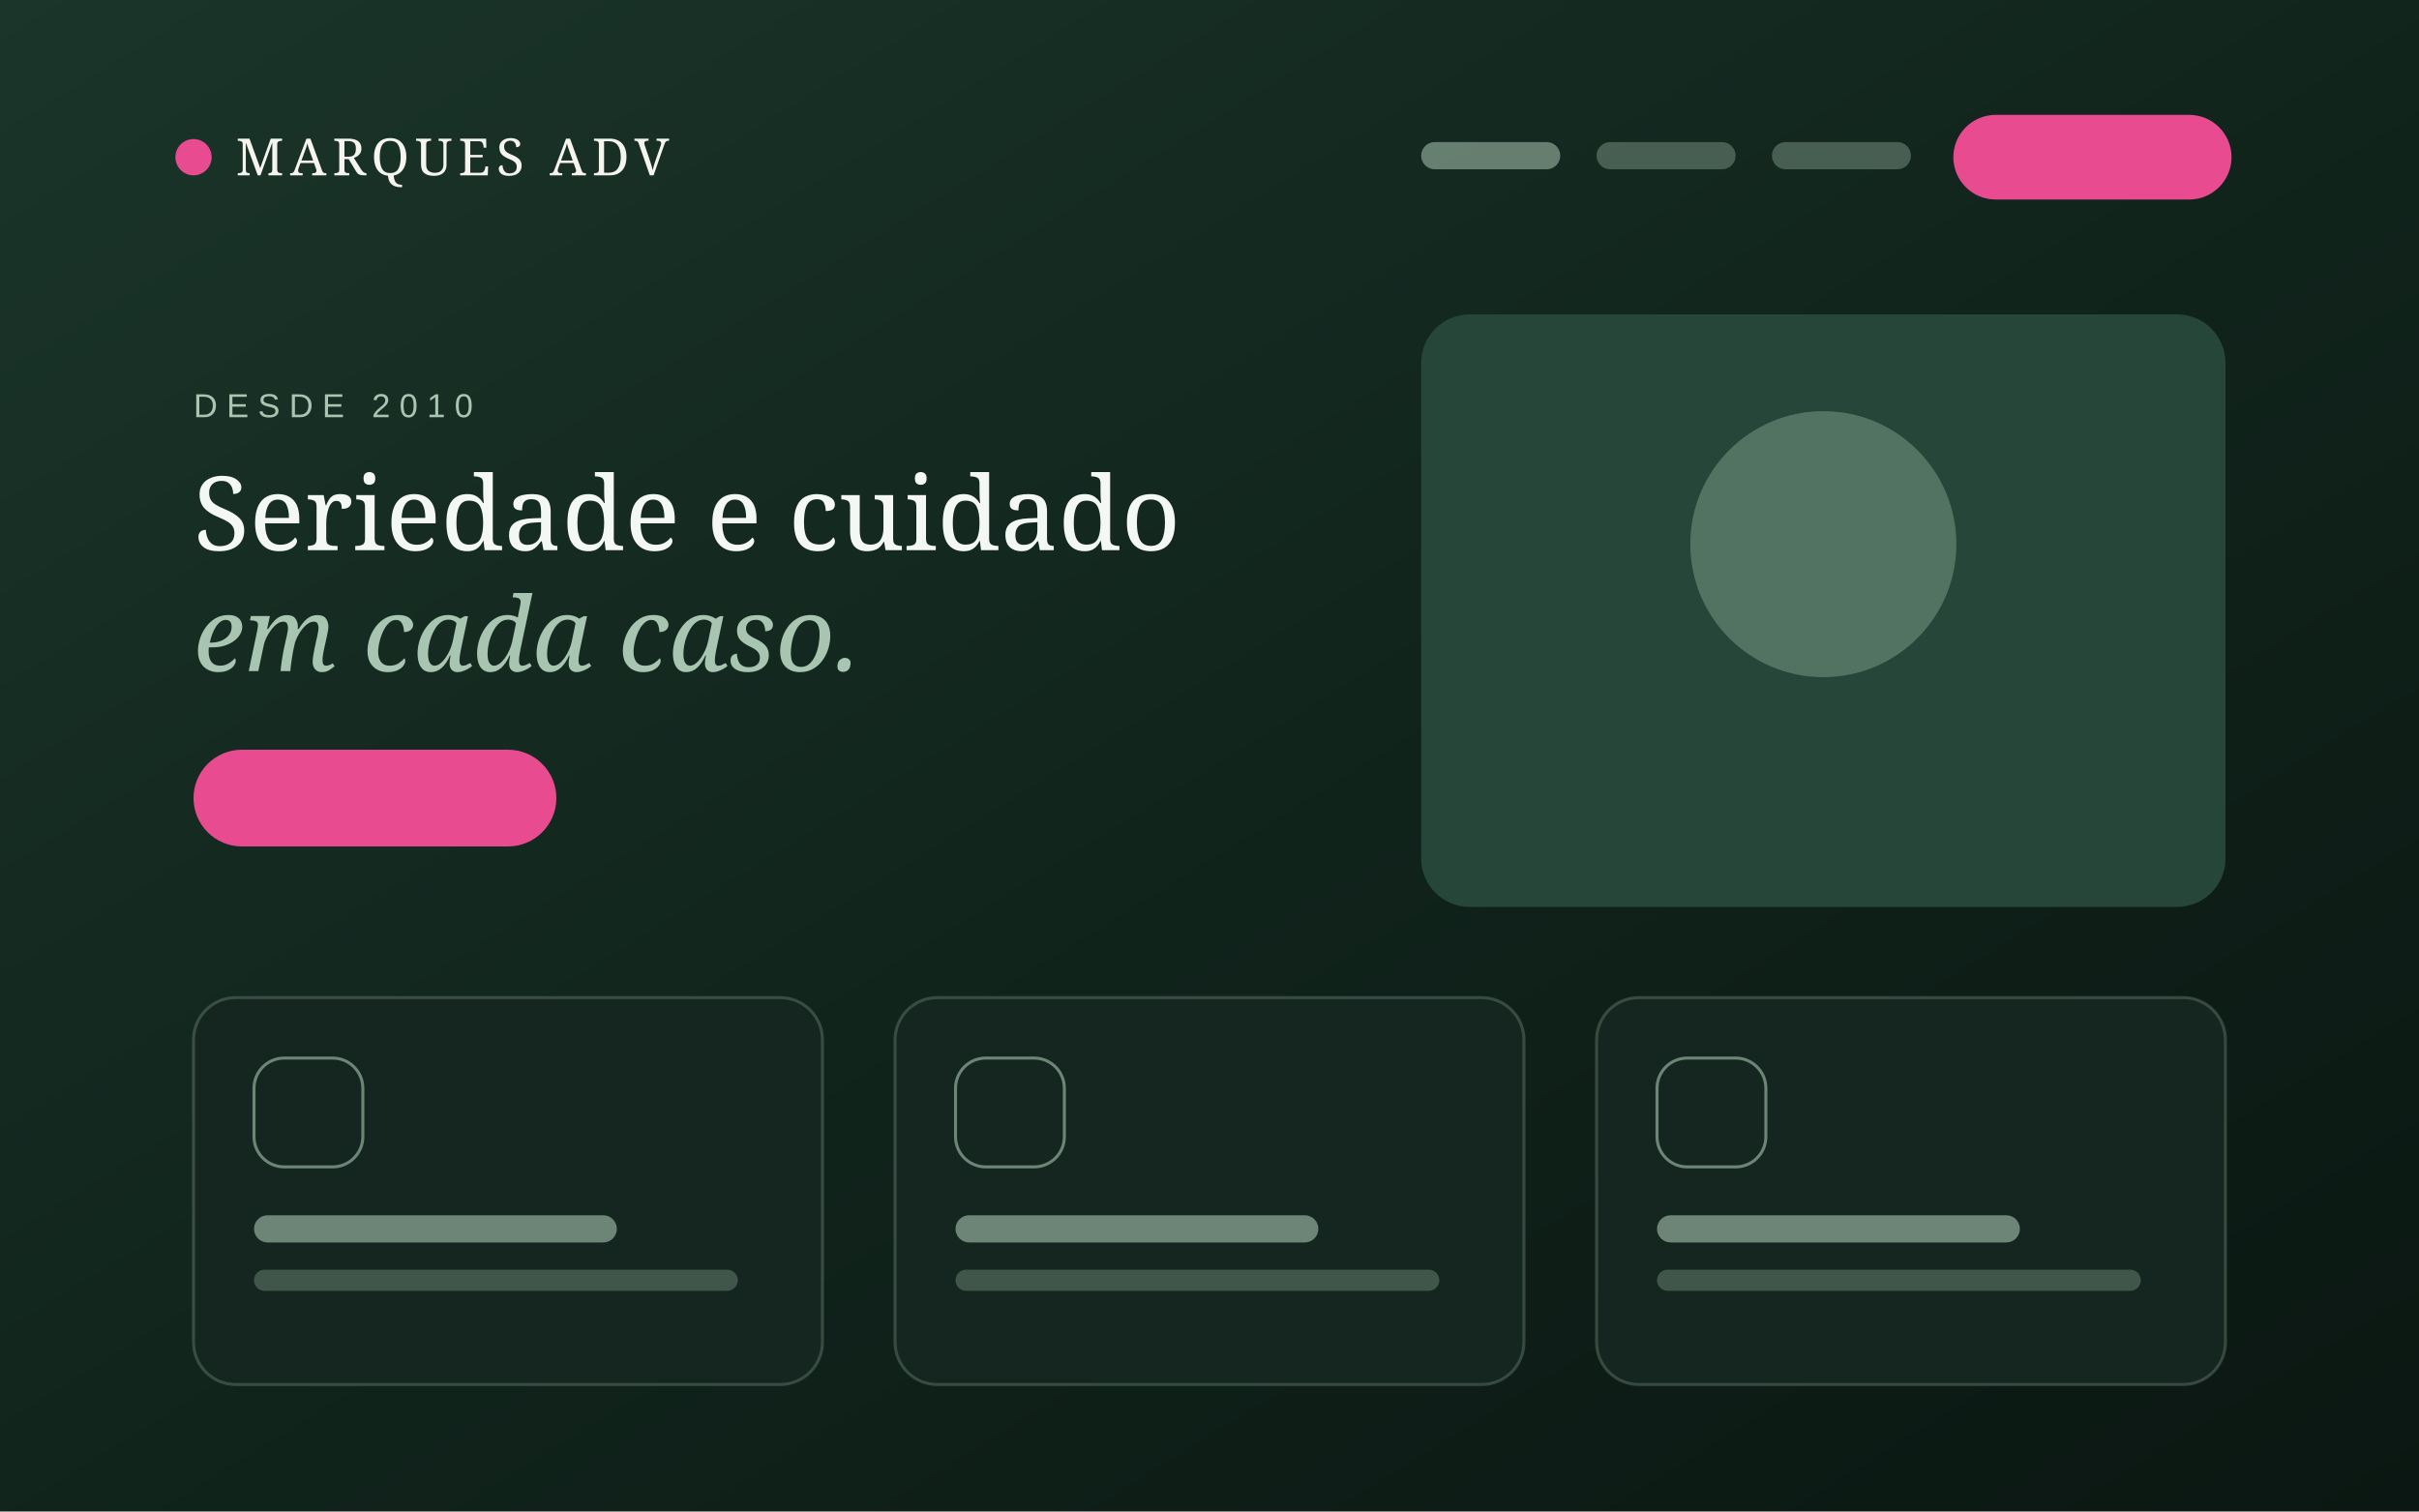
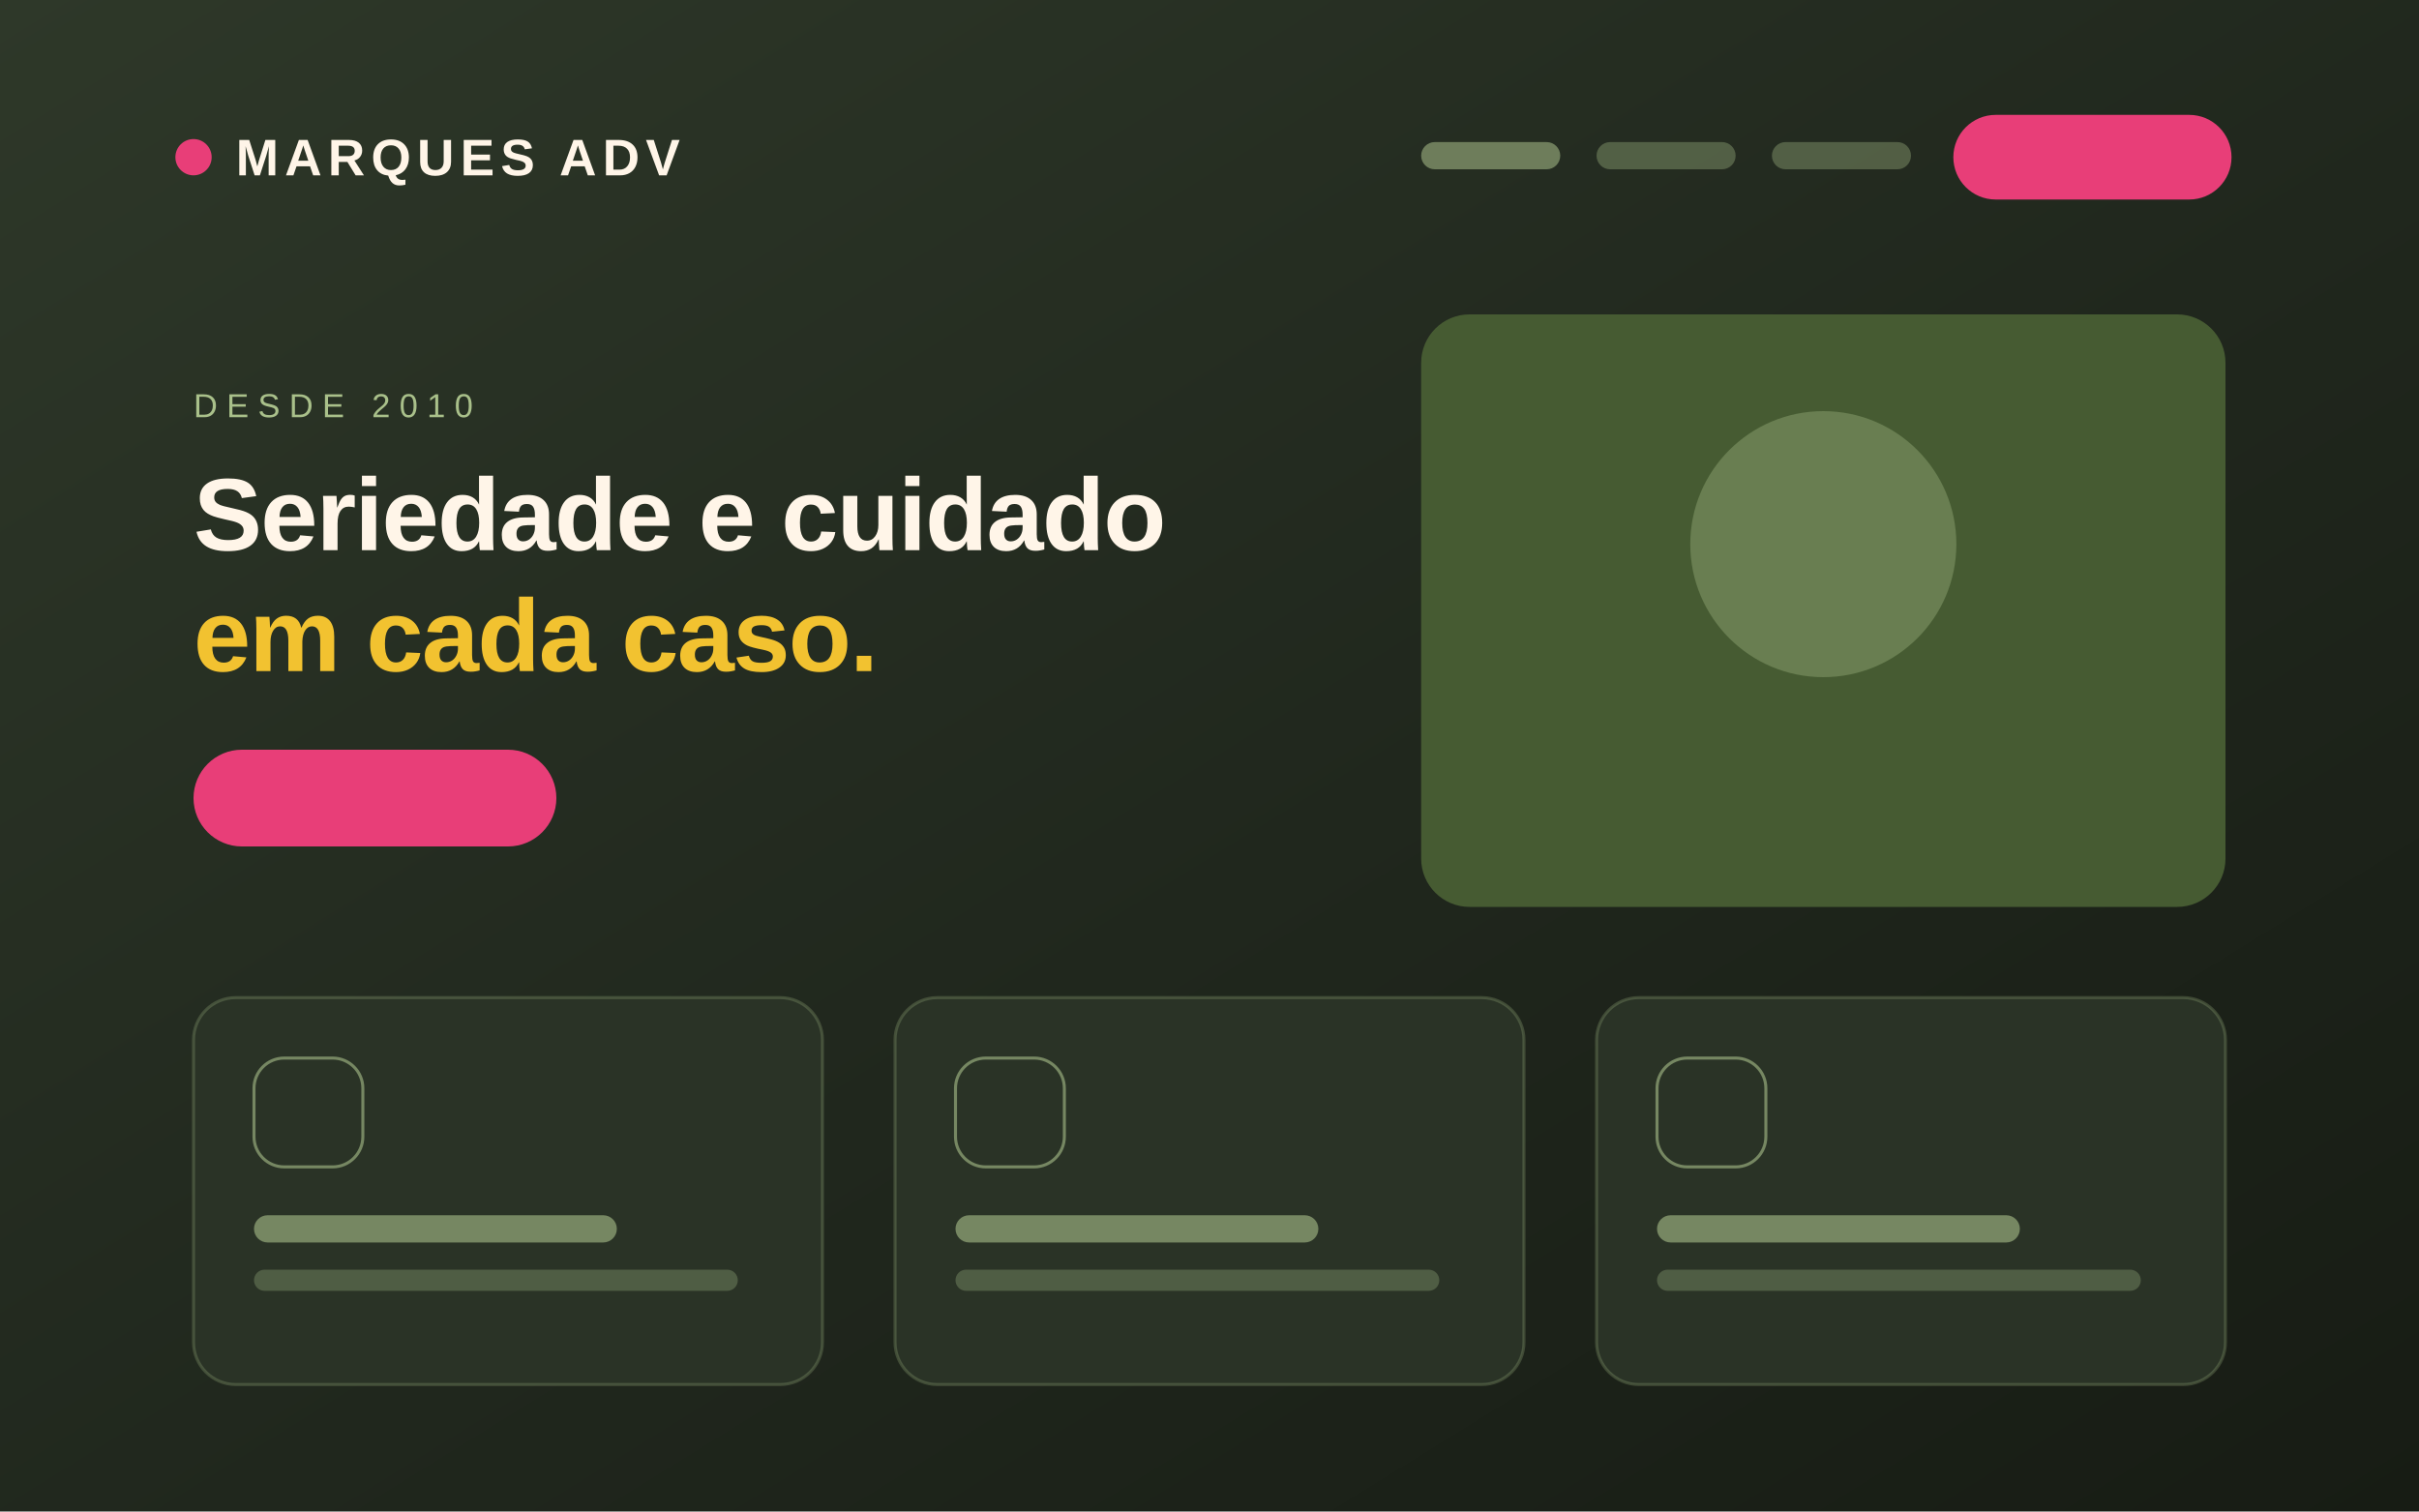
<svg xmlns="http://www.w3.org/2000/svg" viewBox="0 0 800 500" role="img" aria-label="Mockup de site institucional, com apresentação da empresa e áreas de atuação">
  <defs>
    <linearGradient id="wscp1-bg" x1="0" y1="0" x2="1" y2="1">
-       <stop offset="0" stop-color="#1B352A" />
-       <stop offset="0.55" stop-color="#10231B" />
-       <stop offset="1" stop-color="#0B1712" />
+       <stop offset="0" stop-color="#2E3829" />
+       <stop offset="0.55" stop-color="#20271D" />
+       <stop offset="1" stop-color="#171C14" />
    </linearGradient>
  </defs>
  <rect width="800" height="500" fill="url(#wscp1-bg)" />
-   <circle cx="64" cy="52" r="6" fill="#E94B91" />
-   <text x="78" y="58" font-family="Georgia, serif" font-size="17" letter-spacing="2" fill="#F6F4EF">MARQUES ADV</text>
-   <rect x="470" y="47" width="46" height="9" rx="4.5" fill="#A8C5B2" opacity="0.55" />
-   <rect x="528" y="47" width="46" height="9" rx="4.5" fill="#A8C5B2" opacity="0.35" />
-   <rect x="586" y="47" width="46" height="9" rx="4.5" fill="#A8C5B2" opacity="0.35" />
-   <rect x="646" y="38" width="92" height="28" rx="14" fill="#E94B91" />
-   <text x="64" y="138" font-family="Arial, sans-serif" font-size="11" letter-spacing="3" fill="#A8C5B2">DESDE 2010</text>
-   <text x="64" y="182" font-family="Georgia, serif" font-size="34" fill="#F4F8F4">Seriedade e cuidado</text>
-   <text x="64" y="222" font-family="Georgia, serif" font-size="34" font-style="italic" fill="#A8C5B2">em cada caso.</text>
-   <rect x="64" y="248" width="120" height="32" rx="16" fill="#E94B91" />
-   <rect x="470" y="104" width="266" height="196" rx="16" fill="#254638" />
-   <circle cx="603" cy="180" r="44" fill="#A8C5B2" opacity="0.35" />
-   <rect x="64" y="330" width="208" height="128" rx="14" fill="#14261F" stroke="#A8C5B2" stroke-opacity="0.25" />
-   <rect x="84" y="350" width="36" height="36" rx="10" fill="none" stroke="#A8C5B2" stroke-opacity="0.6" />
-   <rect x="84" y="402" width="120" height="9" rx="4.5" fill="#A8C5B2" opacity="0.6" />
-   <rect x="84" y="420" width="160" height="7" rx="3.5" fill="#A8C5B2" opacity="0.3" />
-   <rect x="296" y="330" width="208" height="128" rx="14" fill="#14261F" stroke="#A8C5B2" stroke-opacity="0.25" />
-   <rect x="316" y="350" width="36" height="36" rx="10" fill="none" stroke="#A8C5B2" stroke-opacity="0.6" />
-   <rect x="316" y="402" width="120" height="9" rx="4.5" fill="#A8C5B2" opacity="0.6" />
-   <rect x="316" y="420" width="160" height="7" rx="3.5" fill="#A8C5B2" opacity="0.3" />
-   <rect x="528" y="330" width="208" height="128" rx="14" fill="#14261F" stroke="#A8C5B2" stroke-opacity="0.25" />
-   <rect x="548" y="350" width="36" height="36" rx="10" fill="none" stroke="#A8C5B2" stroke-opacity="0.6" />
-   <rect x="548" y="402" width="120" height="9" rx="4.5" fill="#A8C5B2" opacity="0.6" />
-   <rect x="548" y="420" width="160" height="7" rx="3.5" fill="#A8C5B2" opacity="0.3" />
+   <circle cx="64" cy="52" r="6" fill="#E83E78" />
+   <text x="78" y="58" font-family="Arial, Helvetica, sans-serif" font-weight="bold" font-size="17" letter-spacing="2" fill="#FFF5E8">MARQUES ADV</text>
+   <rect x="470" y="47" width="46" height="9" rx="4.5" fill="#A9C08A" opacity="0.55" />
+   <rect x="528" y="47" width="46" height="9" rx="4.5" fill="#A9C08A" opacity="0.35" />
+   <rect x="586" y="47" width="46" height="9" rx="4.5" fill="#A9C08A" opacity="0.35" />
+   <rect x="646" y="38" width="92" height="28" rx="14" fill="#E83E78" />
+   <text x="64" y="138" font-family="Arial, sans-serif" font-size="11" letter-spacing="3" fill="#A9C08A">DESDE 2010</text>
+   <text x="64" y="182" font-family="Arial, Helvetica, sans-serif" font-weight="bold" letter-spacing="-0.5" font-size="34" fill="#FFF5E8">Seriedade e cuidado</text>
+   <text x="64" y="222" font-family="Arial, Helvetica, sans-serif" font-weight="bold" letter-spacing="-0.5" font-size="34" fill="#F2C230">em cada caso.</text>
+   <rect x="64" y="248" width="120" height="32" rx="16" fill="#E83E78" />
+   <rect x="470" y="104" width="266" height="196" rx="16" fill="#465B32" />
+   <circle cx="603" cy="180" r="44" fill="#A9C08A" opacity="0.35" />
+   <rect x="64" y="330" width="208" height="128" rx="14" fill="#2A3326" stroke="#A9C08A" stroke-opacity="0.25" />
+   <rect x="84" y="350" width="36" height="36" rx="10" fill="none" stroke="#A9C08A" stroke-opacity="0.6" />
+   <rect x="84" y="402" width="120" height="9" rx="4.5" fill="#A9C08A" opacity="0.6" />
+   <rect x="84" y="420" width="160" height="7" rx="3.5" fill="#A9C08A" opacity="0.3" />
+   <rect x="296" y="330" width="208" height="128" rx="14" fill="#2A3326" stroke="#A9C08A" stroke-opacity="0.25" />
+   <rect x="316" y="350" width="36" height="36" rx="10" fill="none" stroke="#A9C08A" stroke-opacity="0.6" />
+   <rect x="316" y="402" width="120" height="9" rx="4.5" fill="#A9C08A" opacity="0.6" />
+   <rect x="316" y="420" width="160" height="7" rx="3.5" fill="#A9C08A" opacity="0.3" />
+   <rect x="528" y="330" width="208" height="128" rx="14" fill="#2A3326" stroke="#A9C08A" stroke-opacity="0.25" />
+   <rect x="548" y="350" width="36" height="36" rx="10" fill="none" stroke="#A9C08A" stroke-opacity="0.6" />
+   <rect x="548" y="402" width="120" height="9" rx="4.5" fill="#A9C08A" opacity="0.6" />
+   <rect x="548" y="420" width="160" height="7" rx="3.5" fill="#A9C08A" opacity="0.3" />
</svg>
